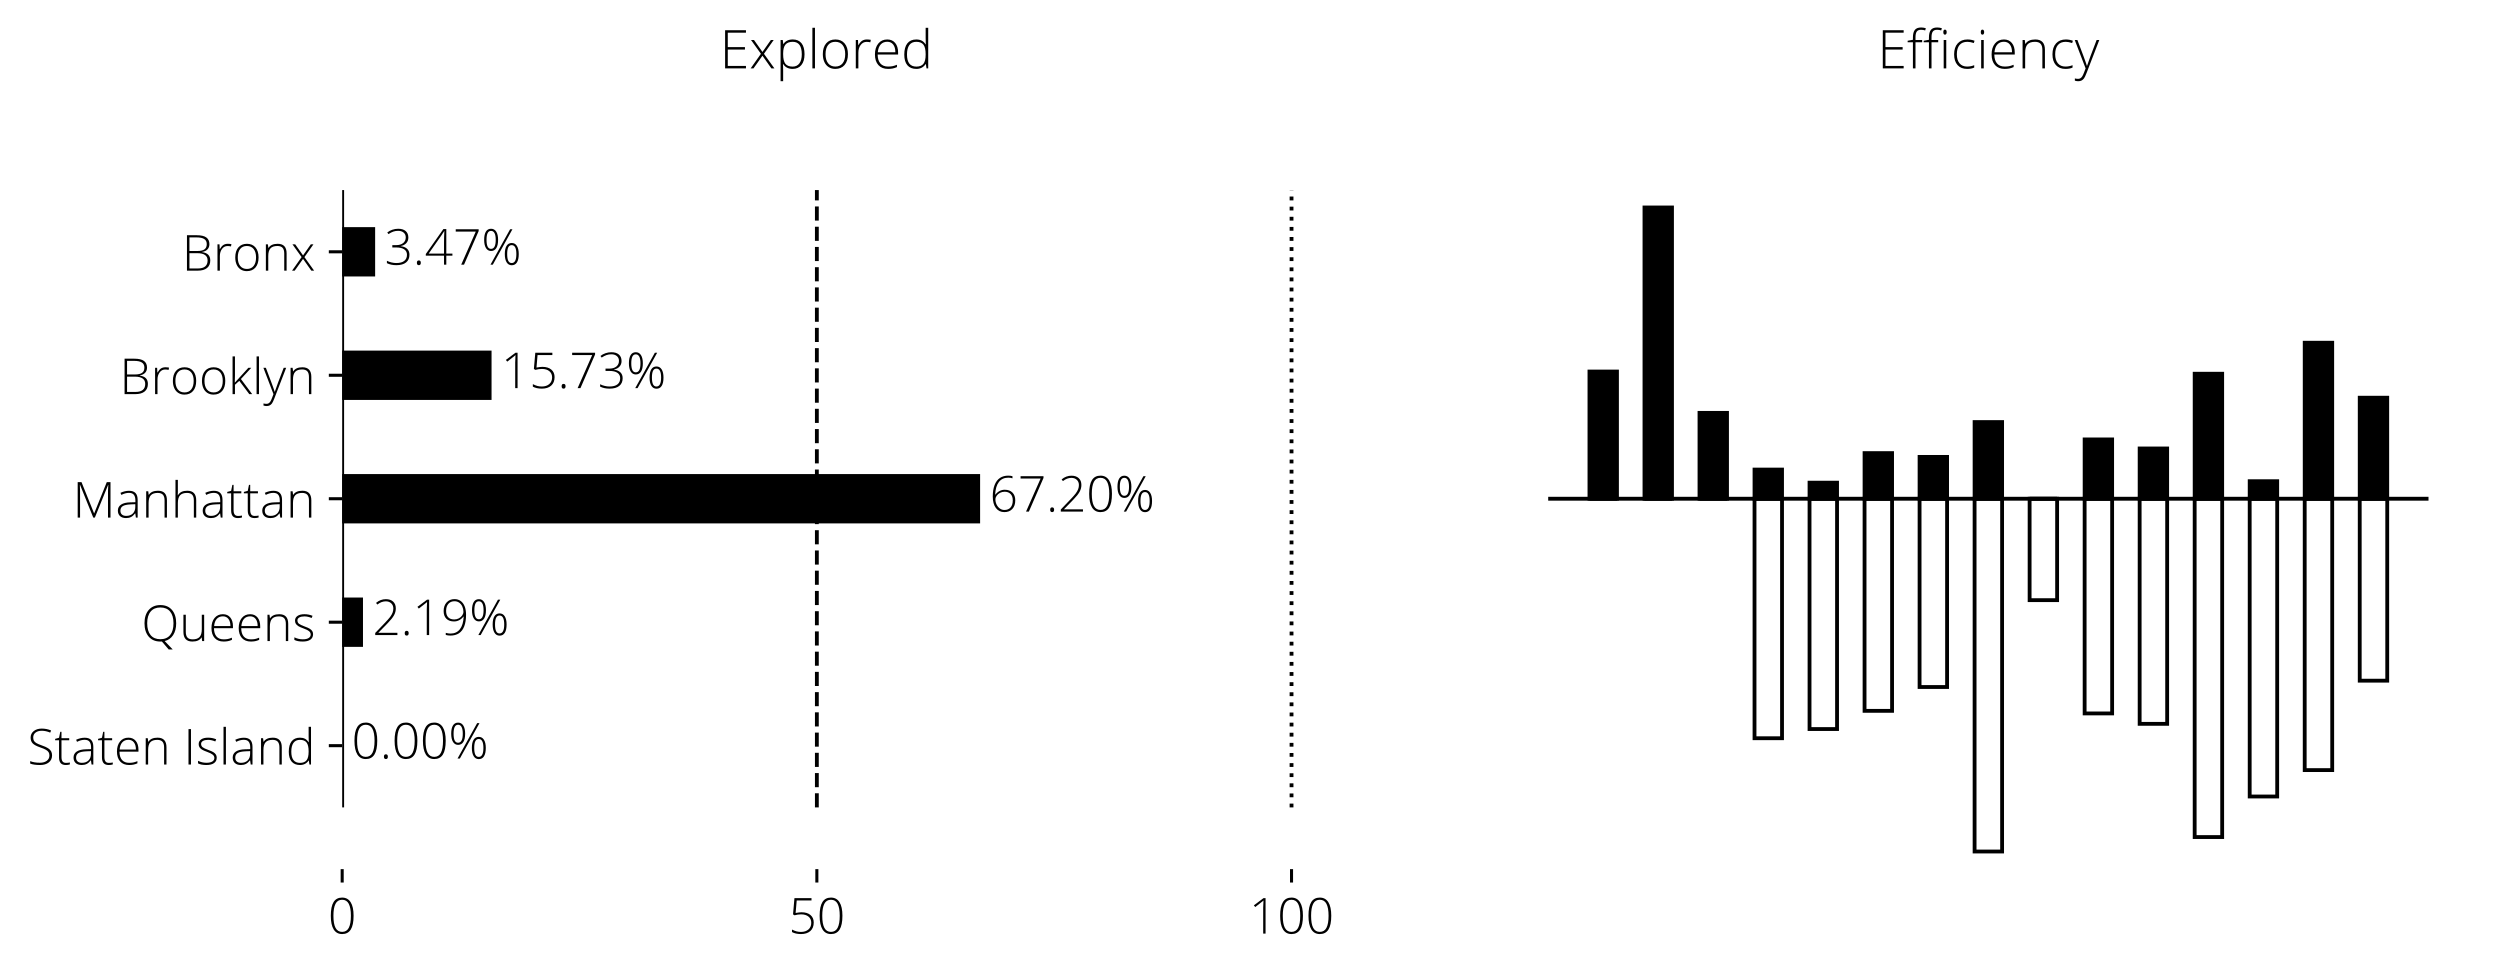
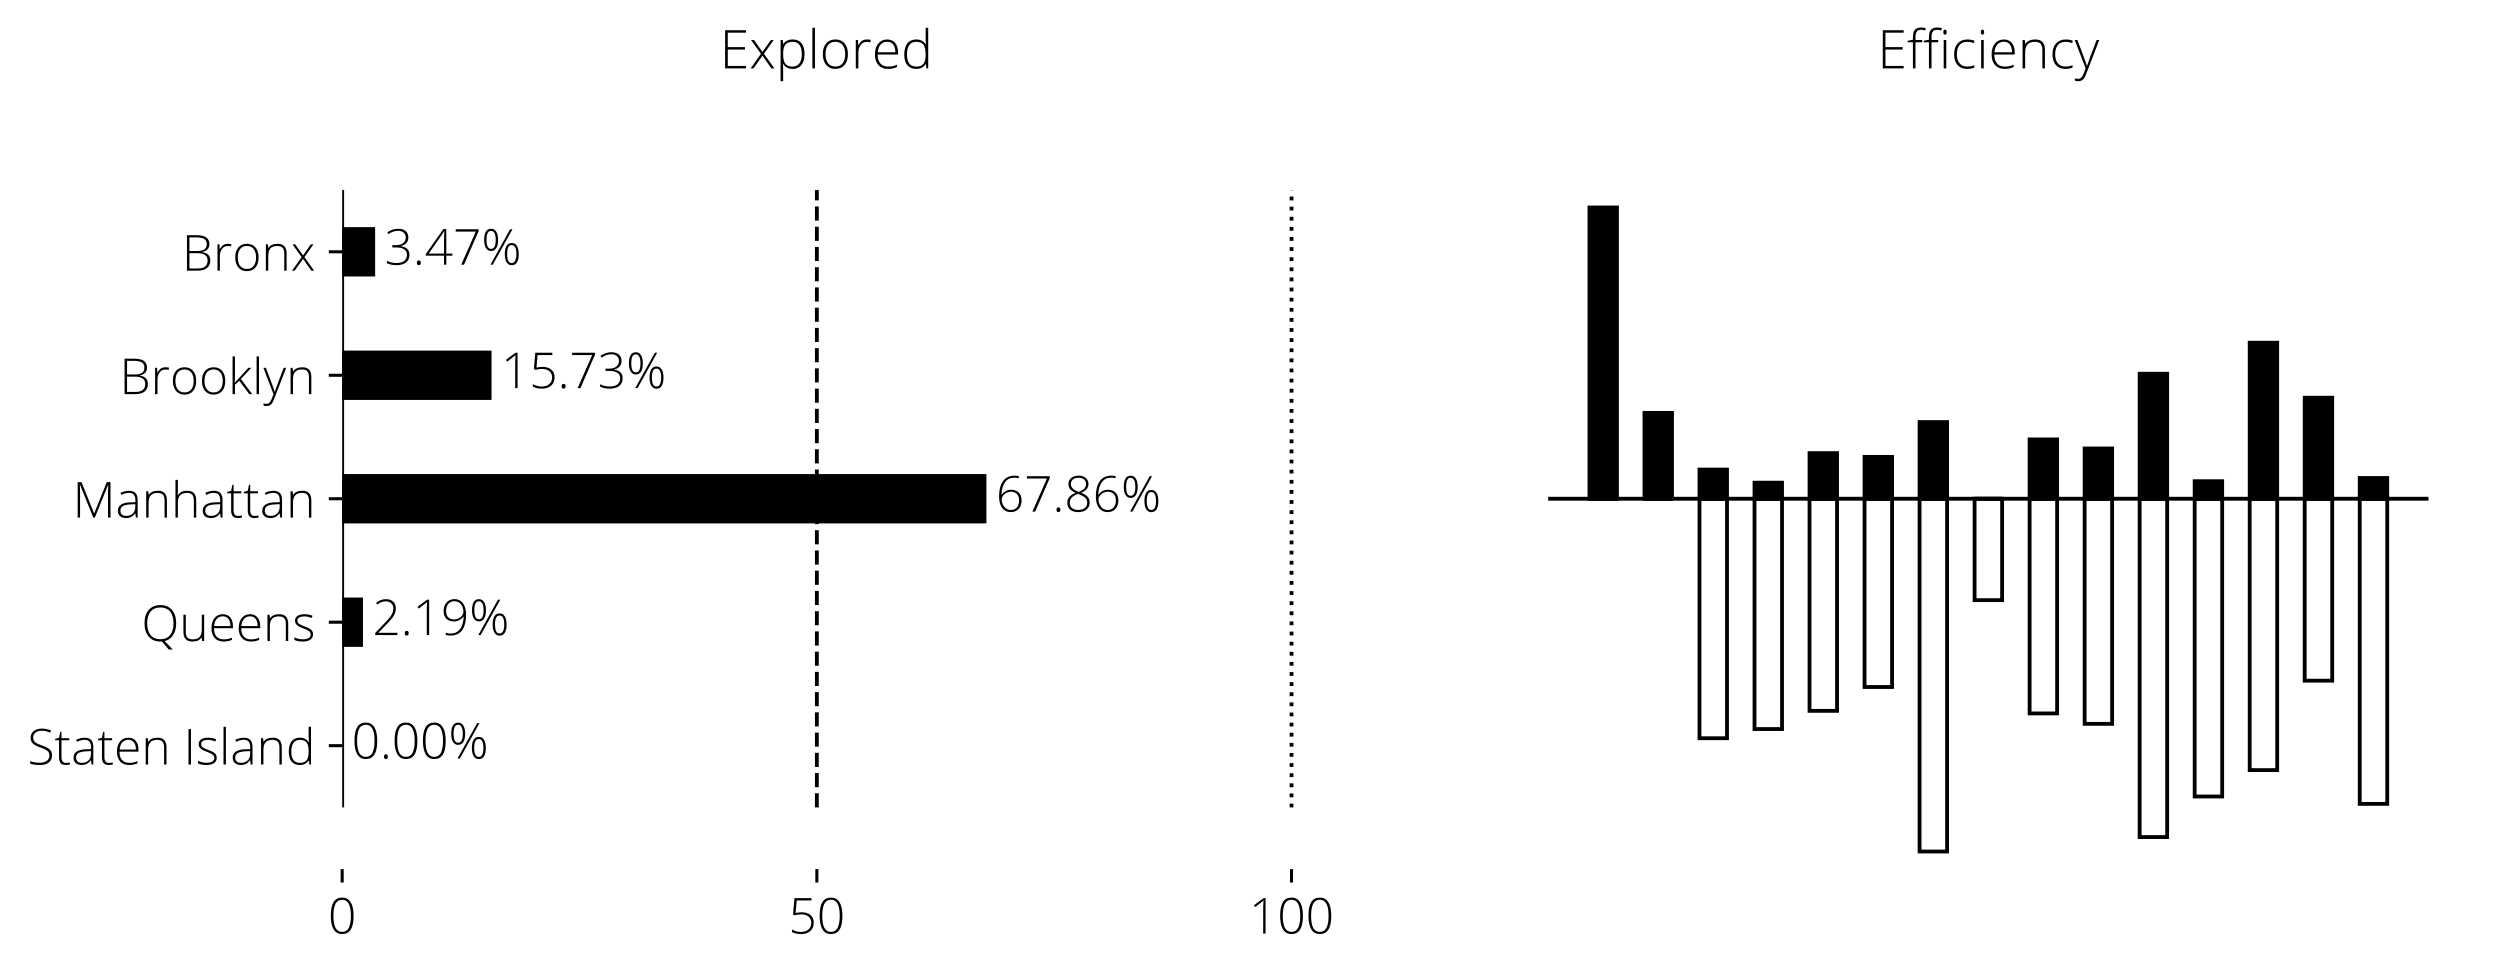
<svg xmlns="http://www.w3.org/2000/svg" xmlns:xlink="http://www.w3.org/1999/xlink" width="654.828pt" height="254.856pt" viewBox="0 0 654.828 254.856" version="1.1">
  <defs>
    <style type="text/css">*{stroke-linejoin: round; stroke-linecap: butt}</style>
  </defs>
  <g id="figure_1">
    <g id="patch_1">
      <path d="M 0 254.856  L 654.828 254.856  L 654.828 0  L 0 0  z " style="fill: #ffffff" />
    </g>
    <g id="axes_1">
      <g id="patch_2">
        <path d="M 89.628 227.654  L 343.265 227.654  L 343.265 33.614  L 89.628 33.614  L 89.628 227.654  z " style="fill: none" />
      </g>
      <g id="patch_3">
-         <path d="M 89.628 201.782  L 89.628 201.782  L 89.628 188.846  L 89.628 188.846  z " clip-path="url(#p594df10572)" />
+         <path d="M 89.628 201.782  L 89.628 201.782  L 89.628 188.846  L 89.628 188.846  z " clip-path="url(#p62468e62d0)" />
      </g>
      <g id="patch_4">
-         <path d="M 89.628 169.442  L 95.077 169.442  L 95.077 156.506  L 89.628 156.506  z " clip-path="url(#p594df10572)" />
+         <path d="M 89.628 169.442  L 95.077 169.442  L 95.077 156.506  L 89.628 156.506  z " clip-path="url(#p62468e62d0)" />
      </g>
      <g id="patch_5">
-         <path d="M 89.628 137.102  L 256.72 137.102  L 256.72 124.166  L 89.628 124.166  z " clip-path="url(#p594df10572)" />
+         <path d="M 89.628 137.102  L 258.373 137.102  L 258.373 124.166  L 89.628 124.166  z " clip-path="url(#p62468e62d0)" />
      </g>
      <g id="patch_6">
-         <path d="M 89.628 104.762  L 128.753 104.762  L 128.753 91.826  L 89.628 91.826  z " clip-path="url(#p594df10572)" />
+         <path d="M 89.628 104.762  L 128.753 104.762  L 128.753 91.826  L 89.628 91.826  z " clip-path="url(#p62468e62d0)" />
      </g>
      <g id="patch_7">
-         <path d="M 89.628 72.422  L 98.26 72.422  L 98.26 59.486  L 89.628 59.486  z " clip-path="url(#p594df10572)" />
+         <path d="M 89.628 72.422  L 98.26 72.422  L 98.26 59.486  L 89.628 59.486  z " clip-path="url(#p62468e62d0)" />
      </g>
      <g id="matplotlib.axis_1">
        <g id="xtick_1">
          <g id="line2d_1">
            <defs>
-               <path id="m2b9b1b3803" d="M 0 0  L 0 3.5  " style="stroke: #000000; stroke-width: 0.8" />
+               <path id="m043c2ebf88" d="M 0 0  L 0 3.5  " style="stroke: #000000; stroke-width: 0.8" />
            </defs>
            <g>
-               <use xlink:href="#m2b9b1b3803" x="89.628" y="227.654" style="stroke: #000000; stroke-width: 0.8" />
+               <use xlink:href="#m043c2ebf88" x="89.628" y="227.654" style="stroke: #000000; stroke-width: 0.8" />
            </g>
          </g>
          <g id="text_1">
            <g transform="translate(85.91836 244.5322)scale(0.13 -0.13)">
              <defs>
                <path id="OpenSans-Light-30" d="M 3297 2297  Q 3297 1094 2930 515  Q 2563 -63 1819 -63  Q 1103 -63 731 532  Q 359 1128 359 2297  Q 359 3491 720 4066  Q 1081 4641 1819 4641  Q 2541 4641 2919 4045  Q 3297 3450 3297 2297  z M 697 2297  Q 697 1234 975 726  Q 1253 219 1819 219  Q 2409 219 2679 744  Q 2950 1269 2950 2297  Q 2950 3309 2679 3834  Q 2409 4359 1819 4359  Q 1228 4359 962 3834  Q 697 3309 697 2297  z " transform="scale(0.015625)" />
              </defs>
              <use xlink:href="#OpenSans-Light-30" />
            </g>
          </g>
        </g>
        <g id="xtick_2">
          <g id="line2d_2">
            <g>
-               <use xlink:href="#m2b9b1b3803" x="213.96" y="227.654" style="stroke: #000000; stroke-width: 0.8" />
+               <use xlink:href="#m043c2ebf88" x="213.96" y="227.654" style="stroke: #000000; stroke-width: 0.8" />
            </g>
          </g>
          <g id="text_2">
            <g transform="translate(206.5398 244.5322)scale(0.13 -0.13)">
              <defs>
                <path id="OpenSans-Light-35" d="M 1678 2747  Q 2409 2747 2829 2394  Q 3250 2041 3250 1422  Q 3250 719 2812 328  Q 2375 -63 1606 -63  Q 1266 -63 959 4  Q 653 72 447 197  L 447 519  Q 784 347 1046 280  Q 1309 213 1606 213  Q 2206 213 2568 530  Q 2931 847 2931 1388  Q 2931 1897 2578 2187  Q 2225 2478 1619 2478  Q 1213 2478 769 2356  L 581 2478  L 763 4569  L 2963 4569  L 2963 4269  L 1056 4269  L 916 2656  Q 1403 2747 1678 2747  z " transform="scale(0.015625)" />
              </defs>
              <use xlink:href="#OpenSans-Light-35" />
              <use xlink:href="#OpenSans-Light-30" x="57.08" />
            </g>
          </g>
        </g>
        <g id="xtick_3">
          <g id="line2d_3">
            <g>
-               <use xlink:href="#m2b9b1b3803" x="338.292" y="227.654" style="stroke: #000000; stroke-width: 0.8" />
+               <use xlink:href="#m043c2ebf88" x="338.292" y="227.654" style="stroke: #000000; stroke-width: 0.8" />
            </g>
          </g>
          <g id="text_3">
            <g transform="translate(327.1613 244.5322)scale(0.13 -0.13)">
              <defs>
                <path id="OpenSans-Light-31" d="M 2131 0  L 1825 0  L 1825 3328  Q 1825 3781 1863 4269  Q 1816 4222 1766 4178  Q 1716 4134 800 3419  L 622 3641  L 1863 4569  L 2131 4569  L 2131 0  z " transform="scale(0.015625)" />
              </defs>
              <use xlink:href="#OpenSans-Light-31" />
              <use xlink:href="#OpenSans-Light-30" x="57.08" />
              <use xlink:href="#OpenSans-Light-30" x="114.16" />
            </g>
          </g>
        </g>
      </g>
      <g id="matplotlib.axis_2">
        <g id="ytick_1">
          <g id="line2d_4">
            <defs>
-               <path id="m654acd7d03" d="M 0 0  L -3.5 0  " style="stroke: #000000; stroke-width: 0.8" />
+               <path id="m8d5c9bc4b1" d="M 0 0  L -3.5 0  " style="stroke: #000000; stroke-width: 0.8" />
            </defs>
            <g>
-               <use xlink:href="#m654acd7d03" x="89.628" y="195.314" style="stroke: #000000; stroke-width: 0.8" />
+               <use xlink:href="#m8d5c9bc4b1" x="89.628" y="195.314" style="stroke: #000000; stroke-width: 0.8" />
            </g>
          </g>
          <g id="text_4">
            <g transform="translate(7.2 200.2532)scale(0.13 -0.13)">
              <defs>
                <path id="OpenSans-Light-53" d="M 3169 1178  Q 3169 606 2748 271  Q 2328 -63 1631 -63  Q 794 -63 347 122  L 347 441  Q 841 231 1606 231  Q 2169 231 2498 489  Q 2828 747 2828 1166  Q 2828 1425 2718 1595  Q 2609 1766 2362 1906  Q 2116 2047 1638 2209  Q 938 2450 670 2729  Q 403 3009 403 3475  Q 403 3988 804 4311  Q 1206 4634 1838 4634  Q 2481 4634 3047 4391  L 2931 4116  Q 2363 4353 1844 4353  Q 1338 4353 1038 4118  Q 738 3884 738 3481  Q 738 3228 830 3065  Q 922 2903 1131 2773  Q 1341 2644 1850 2463  Q 2384 2278 2653 2104  Q 2922 1931 3045 1711  Q 3169 1491 3169 1178  z " transform="scale(0.015625)" />
                <path id="OpenSans-Light-74" d="M 1466 213  Q 1759 213 1978 263  L 1978 13  Q 1753 -63 1459 -63  Q 1009 -63 795 178  Q 581 419 581 934  L 581 3128  L 78 3128  L 78 3309  L 581 3450  L 738 4219  L 897 4219  L 897 3397  L 1894 3397  L 1894 3128  L 897 3128  L 897 978  Q 897 588 1034 400  Q 1172 213 1466 213  z " transform="scale(0.015625)" />
                <path id="OpenSans-Light-61" d="M 2631 0  L 2553 538  L 2528 538  Q 2272 209 2001 73  Q 1731 -63 1363 -63  Q 863 -63 584 193  Q 306 450 306 903  Q 306 1400 720 1675  Q 1134 1950 1919 1966  L 2566 1984  L 2566 2209  Q 2566 2694 2369 2941  Q 2172 3188 1734 3188  Q 1263 3188 756 2925  L 641 3194  Q 1200 3456 1747 3456  Q 2306 3456 2582 3165  Q 2859 2875 2859 2259  L 2859 0  L 2631 0  z M 1381 219  Q 1925 219 2239 530  Q 2553 841 2553 1394  L 2553 1728  L 1959 1703  Q 1244 1669 939 1480  Q 634 1291 634 891  Q 634 572 829 395  Q 1025 219 1381 219  z " transform="scale(0.015625)" />
                <path id="OpenSans-Light-65" d="M 1941 -63  Q 1200 -63 786 393  Q 372 850 372 1672  Q 372 2484 772 2973  Q 1172 3463 1850 3463  Q 2450 3463 2797 3044  Q 3144 2625 3144 1906  L 3144 1656  L 697 1656  Q 703 956 1023 587  Q 1344 219 1941 219  Q 2231 219 2451 259  Q 2672 300 3009 434  L 3009 153  Q 2722 28 2478 -17  Q 2234 -63 1941 -63  z M 1850 3188  Q 1359 3188 1062 2864  Q 766 2541 716 1931  L 2816 1931  Q 2816 2522 2559 2855  Q 2303 3188 1850 3188  z " transform="scale(0.015625)" />
                <path id="OpenSans-Light-6e" d="M 2938 0  L 2938 2203  Q 2938 2716 2722 2948  Q 2506 3181 2053 3181  Q 1444 3181 1161 2873  Q 878 2566 878 1875  L 878 0  L 569 0  L 569 3397  L 831 3397  L 891 2931  L 909 2931  Q 1241 3463 2088 3463  Q 3244 3463 3244 2222  L 3244 0  L 2938 0  z " transform="scale(0.015625)" />
                <path id="OpenSans-Light-20" transform="scale(0.015625)" />
                <path id="OpenSans-Light-49" d="M 647 0  L 647 4569  L 966 4569  L 966 0  L 647 0  z " transform="scale(0.015625)" />
                <path id="OpenSans-Light-73" d="M 2675 884  Q 2675 428 2328 182  Q 1981 -63 1344 -63  Q 663 -63 263 147  L 263 481  Q 775 225 1344 225  Q 1847 225 2108 392  Q 2369 559 2369 838  Q 2369 1094 2161 1269  Q 1953 1444 1478 1613  Q 969 1797 762 1930  Q 556 2063 451 2230  Q 347 2397 347 2638  Q 347 3019 667 3241  Q 988 3463 1563 3463  Q 2113 3463 2606 3256  L 2491 2975  Q 1991 3181 1563 3181  Q 1147 3181 903 3043  Q 659 2906 659 2663  Q 659 2397 848 2237  Q 1038 2078 1588 1881  Q 2047 1716 2256 1583  Q 2466 1450 2570 1281  Q 2675 1113 2675 884  z " transform="scale(0.015625)" />
                <path id="OpenSans-Light-6c" d="M 878 0  L 569 0  L 569 4863  L 878 4863  L 878 0  z " transform="scale(0.015625)" />
                <path id="OpenSans-Light-64" d="M 1813 3463  Q 2181 3463 2450 3328  Q 2719 3194 2931 2869  L 2950 2869  Q 2931 3263 2931 3641  L 2931 4863  L 3238 4863  L 3238 0  L 3034 0  L 2956 519  L 2931 519  Q 2544 -63 1819 -63  Q 1116 -63 744 375  Q 372 813 372 1650  Q 372 2531 740 2997  Q 1109 3463 1813 3463  z M 1813 3181  Q 1256 3181 976 2790  Q 697 2400 697 1656  Q 697 213 1819 213  Q 2394 213 2662 547  Q 2931 881 2931 1650  L 2931 1703  Q 2931 2491 2667 2836  Q 2403 3181 1813 3181  z " transform="scale(0.015625)" />
              </defs>
              <use xlink:href="#OpenSans-Light-53" />
              <use xlink:href="#OpenSans-Light-74" x="54.492" />
              <use xlink:href="#OpenSans-Light-61" x="87.988" />
              <use xlink:href="#OpenSans-Light-74" x="140.967" />
              <use xlink:href="#OpenSans-Light-65" x="174.463" />
              <use xlink:href="#OpenSans-Light-6e" x="229.346" />
              <use xlink:href="#OpenSans-Light-20" x="288.33" />
              <use xlink:href="#OpenSans-Light-49" x="314.307" />
              <use xlink:href="#OpenSans-Light-73" x="339.502" />
              <use xlink:href="#OpenSans-Light-6c" x="386.084" />
              <use xlink:href="#OpenSans-Light-61" x="408.691" />
              <use xlink:href="#OpenSans-Light-6e" x="461.67" />
              <use xlink:href="#OpenSans-Light-64" x="520.654" />
            </g>
          </g>
        </g>
        <g id="ytick_2">
          <g id="line2d_5">
            <g>
-               <use xlink:href="#m654acd7d03" x="89.628" y="162.974" style="stroke: #000000; stroke-width: 0.8" />
+               <use xlink:href="#m8d5c9bc4b1" x="89.628" y="162.974" style="stroke: #000000; stroke-width: 0.8" />
            </g>
          </g>
          <g id="text_5">
            <g transform="translate(37.03094 167.9132)scale(0.13 -0.13)">
              <defs>
                <path id="OpenSans-Light-51" d="M 4488 2291  Q 4488 1372 4094 770  Q 3700 169 3003 0  L 4044 -1088  L 3525 -1088  L 2644 -56  L 2541 -63  L 2444 -63  Q 1491 -63 947 570  Q 403 1203 403 2297  Q 403 3388 951 4014  Q 1500 4641 2450 4641  Q 3406 4641 3947 4011  Q 4488 3381 4488 2291  z M 750 2291  Q 750 1309 1187 773  Q 1625 238 2444 238  Q 3269 238 3705 769  Q 4141 1300 4141 2291  Q 4141 3278 3705 3804  Q 3269 4331 2450 4331  Q 1634 4331 1192 3800  Q 750 3269 750 2291  z " transform="scale(0.015625)" />
                <path id="OpenSans-Light-75" d="M 838 3397  L 838 1197  Q 838 684 1053 451  Q 1269 219 1722 219  Q 2328 219 2614 525  Q 2900 831 2900 1522  L 2900 3397  L 3206 3397  L 3206 0  L 2944 0  L 2888 469  L 2869 469  Q 2538 -63 1691 -63  Q 531 -63 531 1178  L 531 3397  L 838 3397  z " transform="scale(0.015625)" />
              </defs>
              <use xlink:href="#OpenSans-Light-51" />
              <use xlink:href="#OpenSans-Light-75" x="76.416" />
              <use xlink:href="#OpenSans-Light-65" x="135.4" />
              <use xlink:href="#OpenSans-Light-65" x="190.283" />
              <use xlink:href="#OpenSans-Light-6e" x="245.166" />
              <use xlink:href="#OpenSans-Light-73" x="304.15" />
            </g>
          </g>
        </g>
        <g id="ytick_3">
          <g id="line2d_6">
            <g>
-               <use xlink:href="#m654acd7d03" x="89.628" y="130.634" style="stroke: #000000; stroke-width: 0.8" />
+               <use xlink:href="#m8d5c9bc4b1" x="89.628" y="130.634" style="stroke: #000000; stroke-width: 0.8" />
            </g>
          </g>
          <g id="text_6">
            <g transform="translate(19.03406 135.5732)scale(0.13 -0.13)">
              <defs>
                <path id="OpenSans-Light-4d" d="M 2656 0  L 953 4219  L 928 4219  Q 953 3831 953 3425  L 953 0  L 647 0  L 647 4569  L 1141 4569  L 2759 550  L 2778 550  L 4397 4569  L 4878 4569  L 4878 0  L 4556 0  L 4556 3463  Q 4556 3825 4594 4213  L 4569 4213  L 2859 0  L 2656 0  z " transform="scale(0.015625)" />
                <path id="OpenSans-Light-68" d="M 2938 0  L 2938 2203  Q 2938 2716 2722 2948  Q 2506 3181 2053 3181  Q 1444 3181 1161 2873  Q 878 2566 878 1875  L 878 0  L 569 0  L 569 4863  L 878 4863  L 878 3316  L 863 2881  L 884 2881  Q 1075 3188 1365 3325  Q 1656 3463 2088 3463  Q 3244 3463 3244 2222  L 3244 0  L 2938 0  z " transform="scale(0.015625)" />
              </defs>
              <use xlink:href="#OpenSans-Light-4d" />
              <use xlink:href="#OpenSans-Light-61" x="86.279" />
              <use xlink:href="#OpenSans-Light-6e" x="139.258" />
              <use xlink:href="#OpenSans-Light-68" x="198.242" />
              <use xlink:href="#OpenSans-Light-61" x="257.227" />
              <use xlink:href="#OpenSans-Light-74" x="310.205" />
              <use xlink:href="#OpenSans-Light-74" x="343.701" />
              <use xlink:href="#OpenSans-Light-61" x="377.197" />
              <use xlink:href="#OpenSans-Light-6e" x="430.176" />
            </g>
          </g>
        </g>
        <g id="ytick_4">
          <g id="line2d_7">
            <g>
-               <use xlink:href="#m654acd7d03" x="89.628" y="98.294" style="stroke: #000000; stroke-width: 0.8" />
+               <use xlink:href="#m8d5c9bc4b1" x="89.628" y="98.294" style="stroke: #000000; stroke-width: 0.8" />
            </g>
          </g>
          <g id="text_7">
            <g transform="translate(31.31703 103.2332)scale(0.13 -0.13)">
              <defs>
                <path id="OpenSans-Light-42" d="M 647 4569  L 1900 4569  Q 2747 4569 3144 4281  Q 3541 3994 3541 3413  Q 3541 3016 3298 2752  Q 3056 2488 2591 2413  L 2591 2394  Q 3138 2313 3395 2048  Q 3653 1784 3653 1313  Q 3653 681 3234 340  Q 2816 0 2047 0  L 647 0  L 647 4569  z M 966 2534  L 1972 2534  Q 2616 2534 2908 2748  Q 3200 2963 3200 3419  Q 3200 3875 2870 4081  Q 2541 4288 1888 4288  L 966 4288  L 966 2534  z M 966 2253  L 966 281  L 2041 281  Q 3309 281 3309 1313  Q 3309 2253 1972 2253  L 966 2253  z " transform="scale(0.015625)" />
                <path id="OpenSans-Light-72" d="M 1906 3463  Q 2122 3463 2369 3419  L 2309 3122  Q 2097 3175 1869 3175  Q 1434 3175 1156 2806  Q 878 2438 878 1875  L 878 0  L 569 0  L 569 3397  L 831 3397  L 863 2784  L 884 2784  Q 1094 3159 1331 3311  Q 1569 3463 1906 3463  z " transform="scale(0.015625)" />
                <path id="OpenSans-Light-6f" d="M 3378 1703  Q 3378 872 2975 404  Q 2572 -63 1863 -63  Q 1416 -63 1075 153  Q 734 369 553 772  Q 372 1175 372 1703  Q 372 2534 775 2998  Q 1178 3463 1881 3463  Q 2581 3463 2979 2992  Q 3378 2522 3378 1703  z M 697 1703  Q 697 1003 1005 611  Q 1313 219 1875 219  Q 2438 219 2745 611  Q 3053 1003 3053 1703  Q 3053 2406 2742 2793  Q 2431 3181 1869 3181  Q 1306 3181 1001 2795  Q 697 2409 697 1703  z " transform="scale(0.015625)" />
                <path id="OpenSans-Light-6b" d="M 872 1491  L 2606 3397  L 2981 3397  L 1644 1947  L 3097 0  L 2725 0  L 1434 1716  L 878 1209  L 878 0  L 569 0  L 569 4863  L 878 4863  L 878 2425  L 856 1491  L 872 1491  z " transform="scale(0.015625)" />
                <path id="OpenSans-Light-79" d="M 0 3397  L 319 3397  L 1038 1491  Q 1366 613 1453 306  L 1472 306  Q 1603 709 1900 1509  L 2619 3397  L 2938 3397  L 1416 -550  Q 1231 -1031 1106 -1200  Q 981 -1369 814 -1453  Q 647 -1538 409 -1538  Q 231 -1538 13 -1472  L 13 -1203  Q 194 -1253 403 -1253  Q 563 -1253 684 -1178  Q 806 -1103 904 -945  Q 1003 -788 1133 -445  Q 1263 -103 1300 0  L 0 3397  z " transform="scale(0.015625)" />
              </defs>
              <use xlink:href="#OpenSans-Light-42" />
              <use xlink:href="#OpenSans-Light-72" x="62.695" />
              <use xlink:href="#OpenSans-Light-6f" x="101.611" />
              <use xlink:href="#OpenSans-Light-6f" x="160.205" />
              <use xlink:href="#OpenSans-Light-6b" x="218.799" />
              <use xlink:href="#OpenSans-Light-6c" x="267.188" />
              <use xlink:href="#OpenSans-Light-79" x="289.795" />
              <use xlink:href="#OpenSans-Light-6e" x="335.693" />
            </g>
          </g>
        </g>
        <g id="ytick_5">
          <g id="line2d_8">
            <g>
-               <use xlink:href="#m654acd7d03" x="89.628" y="65.954" style="stroke: #000000; stroke-width: 0.8" />
+               <use xlink:href="#m8d5c9bc4b1" x="89.628" y="65.954" style="stroke: #000000; stroke-width: 0.8" />
            </g>
          </g>
          <g id="text_8">
            <g transform="translate(47.65641 70.89317)scale(0.13 -0.13)">
              <defs>
                <path id="OpenSans-Light-78" d="M 1403 1747  L 219 3397  L 575 3397  L 1588 1966  L 2591 3397  L 2931 3397  L 1766 1747  L 3016 0  L 2656 0  L 1588 1516  L 513 0  L 172 0  L 1403 1747  z " transform="scale(0.015625)" />
              </defs>
              <use xlink:href="#OpenSans-Light-42" />
              <use xlink:href="#OpenSans-Light-72" x="62.695" />
              <use xlink:href="#OpenSans-Light-6f" x="101.611" />
              <use xlink:href="#OpenSans-Light-6e" x="160.205" />
              <use xlink:href="#OpenSans-Light-78" x="219.189" />
            </g>
          </g>
        </g>
      </g>
      <g id="LineCollection_1">
-         <path d="M 89.628 211.484  L 89.628 49.784  " clip-path="url(#p594df10572)" style="fill: none; stroke: #000000" />
+         <path d="M 89.628 211.484  L 89.628 49.784  " clip-path="url(#p62468e62d0)" style="fill: none; stroke: #000000" />
      </g>
      <g id="LineCollection_2">
-         <path d="M 213.96 211.484  L 213.96 49.784  " clip-path="url(#p594df10572)" style="fill: none; stroke-dasharray: 3.7,1.6; stroke-dashoffset: 0; stroke: #000000" />
+         <path d="M 213.96 211.484  L 213.96 49.784  " clip-path="url(#p62468e62d0)" style="fill: none; stroke-dasharray: 3.7,1.6; stroke-dashoffset: 0; stroke: #000000" />
      </g>
      <g id="LineCollection_3">
-         <path d="M 338.292 211.484  L 338.292 49.784  " clip-path="url(#p594df10572)" style="fill: none; stroke-dasharray: 1,1.65; stroke-dashoffset: 0; stroke: #000000" />
+         <path d="M 338.292 211.484  L 338.292 49.784  " clip-path="url(#p62468e62d0)" style="fill: none; stroke-dasharray: 1,1.65; stroke-dashoffset: 0; stroke: #000000" />
      </g>
      <g id="text_9">
        <g transform="translate(92.11507 198.6911)scale(0.13 -0.13)">
          <defs>
            <path id="OpenSans-Light-2e" d="M 506 244  Q 506 550 756 550  Q 1013 550 1013 244  Q 1013 -63 756 -63  Q 506 -63 506 244  z " transform="scale(0.015625)" />
            <path id="OpenSans-Light-25" d="M 659 3206  Q 659 2625 800 2333  Q 941 2041 1241 2041  Q 1844 2041 1844 3206  Q 1844 3781 1689 4070  Q 1534 4359 1241 4359  Q 941 4359 800 4070  Q 659 3781 659 3206  z M 2150 3206  Q 2150 2500 1915 2133  Q 1681 1766 1241 1766  Q 825 1766 589 2142  Q 353 2519 353 3206  Q 353 3903 578 4268  Q 803 4634 1241 4634  Q 1675 4634 1912 4257  Q 2150 3881 2150 3206  z M 3322 1369  Q 3322 791 3462 502  Q 3603 213 3903 213  Q 4506 213 4506 1369  Q 4506 2522 3903 2522  Q 3603 2522 3462 2236  Q 3322 1950 3322 1369  z M 4813 1369  Q 4813 663 4581 295  Q 4350 -72 3909 -72  Q 3484 -72 3250 308  Q 3016 688 3016 1369  Q 3016 2072 3245 2434  Q 3475 2797 3909 2797  Q 4338 2797 4575 2422  Q 4813 2047 4813 1369  z M 4000 4569  L 1466 0  L 1166 0  L 3700 4569  L 4000 4569  z " transform="scale(0.015625)" />
          </defs>
          <use xlink:href="#OpenSans-Light-30" />
          <use xlink:href="#OpenSans-Light-2e" x="57.08" />
          <use xlink:href="#OpenSans-Light-30" x="80.859" />
          <use xlink:href="#OpenSans-Light-30" x="137.939" />
          <use xlink:href="#OpenSans-Light-25" x="195.02" />
        </g>
      </g>
      <g id="text_10">
        <g transform="translate(97.5641 166.3511)scale(0.13 -0.13)">
          <defs>
            <path id="OpenSans-Light-32" d="M 3213 0  L 353 0  L 353 275  L 1569 1544  Q 2081 2075 2287 2356  Q 2494 2638 2591 2894  Q 2688 3150 2688 3431  Q 2688 3841 2419 4097  Q 2150 4353 1722 4353  Q 1150 4353 628 3938  L 459 4153  Q 1031 4634 1728 4634  Q 2325 4634 2667 4315  Q 3009 3997 3009 3438  Q 3009 2984 2779 2561  Q 2550 2138 1941 1516  L 769 313  L 769 300  L 3213 300  L 3213 0  z " transform="scale(0.015625)" />
            <path id="OpenSans-Light-39" d="M 3238 2631  Q 3238 1731 3002 1125  Q 2766 519 2314 228  Q 1863 -63 1222 -63  Q 897 -63 622 19  L 622 288  Q 756 244 945 220  Q 1134 197 1234 197  Q 2006 197 2443 755  Q 2881 1313 2931 2381  L 2894 2381  Q 2666 2081 2350 1920  Q 2034 1759 1691 1759  Q 1056 1759 701 2109  Q 347 2459 347 3103  Q 347 3791 736 4216  Q 1125 4641 1747 4641  Q 2197 4641 2534 4405  Q 2872 4169 3055 3712  Q 3238 3256 3238 2631  z M 1747 4366  Q 1253 4366 959 4033  Q 666 3700 666 3122  Q 666 2578 937 2297  Q 1209 2016 1716 2016  Q 2031 2016 2304 2156  Q 2578 2297 2739 2530  Q 2900 2763 2900 3003  Q 2900 3369 2754 3687  Q 2609 4006 2348 4186  Q 2088 4366 1747 4366  z " transform="scale(0.015625)" />
          </defs>
          <use xlink:href="#OpenSans-Light-32" />
          <use xlink:href="#OpenSans-Light-2e" x="57.08" />
          <use xlink:href="#OpenSans-Light-31" x="80.859" />
          <use xlink:href="#OpenSans-Light-39" x="137.939" />
          <use xlink:href="#OpenSans-Light-25" x="195.02" />
        </g>
      </g>
      <g id="text_11">
-         <g transform="translate(259.207 134.0111)scale(0.13 -0.13)">
+         <g transform="translate(260.8594 134.0111)scale(0.13 -0.13)">
          <defs>
            <path id="OpenSans-Light-36" d="M 409 1947  Q 409 2838 651 3445  Q 894 4053 1339 4347  Q 1784 4641 2413 4641  Q 2706 4641 2950 4569  L 2950 4294  Q 2722 4378 2400 4378  Q 1628 4378 1198 3822  Q 769 3266 716 2203  L 756 2203  Q 994 2509 1300 2665  Q 1606 2822 1947 2822  Q 2588 2822 2948 2456  Q 3309 2091 3309 1447  Q 3309 747 2929 342  Q 2550 -63 1906 -63  Q 1213 -63 811 467  Q 409 997 409 1947  z M 1906 213  Q 2419 213 2703 534  Q 2988 856 2988 1453  Q 2988 1978 2706 2272  Q 2425 2566 1941 2566  Q 1622 2566 1348 2425  Q 1075 2284 912 2051  Q 750 1819 750 1575  Q 750 1228 904 908  Q 1059 588 1323 400  Q 1588 213 1906 213  z " transform="scale(0.015625)" />
            <path id="OpenSans-Light-37" d="M 1044 0  L 2925 4269  L 341 4269  L 341 4569  L 3297 4569  L 3297 4341  L 1409 0  L 1044 0  z " transform="scale(0.015625)" />
+             <path id="OpenSans-Light-38" d="M 1819 4647  Q 2400 4647 2754 4350  Q 3109 4053 3109 3547  Q 3109 3197 2889 2928  Q 2669 2659 2175 2431  Q 2775 2184 3019 1890  Q 3263 1597 3263 1178  Q 3263 613 2867 275  Q 2472 -63 1806 -63  Q 1116 -63 747 253  Q 378 569 378 1172  Q 378 1581 637 1890  Q 897 2200 1441 2419  Q 938 2656 731 2920  Q 525 3184 525 3553  Q 525 3881 690 4129  Q 856 4378 1154 4512  Q 1453 4647 1819 4647  z M 697 1125  Q 697 694 989 456  Q 1281 219 1806 219  Q 2319 219 2631 470  Q 2944 722 2944 1153  Q 2944 1541 2698 1783  Q 2453 2025 1753 2291  Q 1178 2069 937 1800  Q 697 1531 697 1125  z M 1813 4366  Q 1372 4366 1105 4148  Q 838 3931 838 3553  Q 838 3334 936 3167  Q 1034 3000 1220 2864  Q 1406 2728 1844 2547  Q 2353 2744 2575 2981  Q 2797 3219 2797 3553  Q 2797 3928 2533 4147  Q 2269 4366 1813 4366  z " transform="scale(0.015625)" />
          </defs>
          <use xlink:href="#OpenSans-Light-36" />
          <use xlink:href="#OpenSans-Light-37" x="57.08" />
          <use xlink:href="#OpenSans-Light-2e" x="114.16" />
-           <use xlink:href="#OpenSans-Light-32" x="137.939" />
-           <use xlink:href="#OpenSans-Light-30" x="195.02" />
+           <use xlink:href="#OpenSans-Light-38" x="137.939" />
+           <use xlink:href="#OpenSans-Light-36" x="195.02" />
          <use xlink:href="#OpenSans-Light-25" x="252.1" />
        </g>
      </g>
      <g id="text_12">
        <g transform="translate(131.2399 101.6711)scale(0.13 -0.13)">
          <defs>
            <path id="OpenSans-Light-33" d="M 3059 3494  Q 3059 3069 2792 2778  Q 2525 2488 2075 2406  L 2075 2388  Q 2625 2319 2912 2037  Q 3200 1756 3200 1281  Q 3200 641 2764 289  Q 2328 -63 1509 -63  Q 813 -63 294 197  L 294 506  Q 556 369 882 291  Q 1209 213 1497 213  Q 2188 213 2534 492  Q 2881 772 2881 1281  Q 2881 1734 2526 1978  Q 2172 2222 1484 2222  L 991 2222  L 991 2522  L 1491 2522  Q 2059 2522 2392 2792  Q 2725 3063 2725 3525  Q 2725 3906 2454 4136  Q 2184 4366 1747 4366  Q 1406 4366 1125 4270  Q 844 4175 494 3944  L 341 4153  Q 606 4375 981 4504  Q 1356 4634 1741 4634  Q 2372 4634 2715 4336  Q 3059 4038 3059 3494  z " transform="scale(0.015625)" />
          </defs>
          <use xlink:href="#OpenSans-Light-31" />
          <use xlink:href="#OpenSans-Light-35" x="57.08" />
          <use xlink:href="#OpenSans-Light-2e" x="114.16" />
          <use xlink:href="#OpenSans-Light-37" x="137.939" />
          <use xlink:href="#OpenSans-Light-33" x="195.02" />
          <use xlink:href="#OpenSans-Light-25" x="252.1" />
        </g>
      </g>
      <g id="text_13">
        <g transform="translate(100.7466 69.33114)scale(0.13 -0.13)">
          <defs>
            <path id="OpenSans-Light-34" d="M 3566 1166  L 2778 1166  L 2778 0  L 2484 0  L 2484 1166  L 134 1166  L 134 1375  L 2400 4594  L 2778 4594  L 2778 1434  L 3566 1434  L 3566 1166  z M 2484 1434  L 2484 2741  Q 2484 3684 2528 4325  L 2503 4325  Q 2441 4209 2119 3738  L 506 1434  L 2484 1434  z " transform="scale(0.015625)" />
          </defs>
          <use xlink:href="#OpenSans-Light-33" />
          <use xlink:href="#OpenSans-Light-2e" x="57.08" />
          <use xlink:href="#OpenSans-Light-34" x="80.859" />
          <use xlink:href="#OpenSans-Light-37" x="137.939" />
          <use xlink:href="#OpenSans-Light-25" x="195.02" />
        </g>
      </g>
      <g id="text_14">
        <g transform="translate(188.5144 17.91219)scale(0.14 -0.14)">
          <defs>
            <path id="OpenSans-Light-45" d="M 3144 0  L 647 0  L 647 4569  L 3144 4569  L 3144 4275  L 966 4275  L 966 2547  L 3022 2547  L 3022 2253  L 966 2253  L 966 294  L 3144 294  L 3144 0  z " transform="scale(0.015625)" />
            <path id="OpenSans-Light-70" d="M 2022 -63  Q 1238 -63 878 525  L 856 525  L 866 263  Q 878 31 878 -244  L 878 -1538  L 569 -1538  L 569 3397  L 831 3397  L 891 2913  L 909 2913  Q 1259 3463 2028 3463  Q 2716 3463 3077 3011  Q 3438 2559 3438 1697  Q 3438 859 3058 398  Q 2678 -63 2022 -63  z M 2016 213  Q 2538 213 2823 600  Q 3109 988 3109 1684  Q 3109 3181 2028 3181  Q 1434 3181 1156 2854  Q 878 2528 878 1791  L 878 1691  Q 878 894 1145 553  Q 1413 213 2016 213  z " transform="scale(0.015625)" />
          </defs>
          <use xlink:href="#OpenSans-Light-45" />
          <use xlink:href="#OpenSans-Light-78" x="55.176" />
          <use xlink:href="#OpenSans-Light-70" x="104.98" />
          <use xlink:href="#OpenSans-Light-6c" x="164.502" />
          <use xlink:href="#OpenSans-Light-6f" x="187.109" />
          <use xlink:href="#OpenSans-Light-72" x="245.703" />
          <use xlink:href="#OpenSans-Light-65" x="284.619" />
          <use xlink:href="#OpenSans-Light-64" x="339.502" />
        </g>
      </g>
    </g>
    <g id="axes_2">
      <g id="patch_8">
-         <path d="M 416.329 130.634  L 423.535 130.634  L 423.535 97.317  L 416.329 97.317  z " clip-path="url(#pcf14f33281)" style="stroke: #000000; stroke-linejoin: miter" />
+         <path d="M 416.329 130.634  L 423.535 130.634  L 423.535 54.344  L 416.329 54.344  z " clip-path="url(#pb8d36ebde3)" style="stroke: #000000; stroke-linejoin: miter" />
      </g>
      <g id="patch_9">
-         <path d="M 430.741 130.634  L 437.946 130.634  L 437.946 54.344  L 430.741 54.344  z " clip-path="url(#pcf14f33281)" style="stroke: #000000; stroke-linejoin: miter" />
+         <path d="M 430.741 130.634  L 437.946 130.634  L 437.946 108.144  L 430.741 108.144  z " clip-path="url(#pb8d36ebde3)" style="stroke: #000000; stroke-linejoin: miter" />
      </g>
      <g id="patch_10">
-         <path d="M 445.152 130.634  L 452.357 130.634  L 452.357 108.144  L 445.152 108.144  z " clip-path="url(#pcf14f33281)" style="stroke: #000000; stroke-linejoin: miter" />
+         <path d="M 445.152 130.634  L 452.357 130.634  L 452.357 122.995  L 445.152 122.995  z " clip-path="url(#pb8d36ebde3)" style="stroke: #000000; stroke-linejoin: miter" />
      </g>
      <g id="patch_11">
-         <path d="M 459.563 130.634  L 466.768 130.634  L 466.768 122.995  L 459.563 122.995  z " clip-path="url(#pcf14f33281)" style="stroke: #000000; stroke-linejoin: miter" />
+         <path d="M 459.563 130.634  L 466.768 130.634  L 466.768 126.425  L 459.563 126.425  z " clip-path="url(#pb8d36ebde3)" style="stroke: #000000; stroke-linejoin: miter" />
      </g>
      <g id="patch_12">
-         <path d="M 473.974 130.634  L 481.18 130.634  L 481.18 126.425  L 473.974 126.425  z " clip-path="url(#pcf14f33281)" style="stroke: #000000; stroke-linejoin: miter" />
+         <path d="M 473.974 130.634  L 481.18 130.634  L 481.18 118.682  L 473.974 118.682  z " clip-path="url(#pb8d36ebde3)" style="stroke: #000000; stroke-linejoin: miter" />
      </g>
      <g id="patch_13">
-         <path d="M 488.385 130.634  L 495.591 130.634  L 495.591 118.682  L 488.385 118.682  z " clip-path="url(#pcf14f33281)" style="stroke: #000000; stroke-linejoin: miter" />
+         <path d="M 488.385 130.634  L 495.591 130.634  L 495.591 119.677  L 488.385 119.677  z " clip-path="url(#pb8d36ebde3)" style="stroke: #000000; stroke-linejoin: miter" />
      </g>
      <g id="patch_14">
-         <path d="M 502.796 130.634  L 510.002 130.634  L 510.002 119.677  L 502.796 119.677  z " clip-path="url(#pcf14f33281)" style="stroke: #000000; stroke-linejoin: miter" />
+         <path d="M 502.796 130.634  L 510.002 130.634  L 510.002 110.551  L 502.796 110.551  z " clip-path="url(#pb8d36ebde3)" style="stroke: #000000; stroke-linejoin: miter" />
      </g>
      <g id="patch_15">
-         <path d="M 517.207 130.634  L 524.413 130.634  L 524.413 110.551  L 517.207 110.551  z " clip-path="url(#pcf14f33281)" style="stroke: #000000; stroke-linejoin: miter" />
+         <path d="M 517.207 130.634  L 524.413 130.634  L 524.413 130.634  L 517.207 130.634  z " clip-path="url(#pb8d36ebde3)" style="stroke: #000000; stroke-linejoin: miter" />
      </g>
      <g id="patch_16">
-         <path d="M 531.619 130.634  L 538.824 130.634  L 538.824 130.634  L 531.619 130.634  z " clip-path="url(#pcf14f33281)" style="stroke: #000000; stroke-linejoin: miter" />
+         <path d="M 531.619 130.634  L 538.824 130.634  L 538.824 115.099  L 531.619 115.099  z " clip-path="url(#pb8d36ebde3)" style="stroke: #000000; stroke-linejoin: miter" />
      </g>
      <g id="patch_17">
-         <path d="M 546.03 130.634  L 553.235 130.634  L 553.235 115.099  L 546.03 115.099  z " clip-path="url(#pcf14f33281)" style="stroke: #000000; stroke-linejoin: miter" />
+         <path d="M 546.03 130.634  L 553.235 130.634  L 553.235 117.469  L 546.03 117.469  z " clip-path="url(#pb8d36ebde3)" style="stroke: #000000; stroke-linejoin: miter" />
      </g>
      <g id="patch_18">
-         <path d="M 560.441 130.634  L 567.647 130.634  L 567.647 117.469  L 560.441 117.469  z " clip-path="url(#pcf14f33281)" style="stroke: #000000; stroke-linejoin: miter" />
+         <path d="M 560.441 130.634  L 567.647 130.634  L 567.647 97.893  L 560.441 97.893  z " clip-path="url(#pb8d36ebde3)" style="stroke: #000000; stroke-linejoin: miter" />
      </g>
      <g id="patch_19">
-         <path d="M 574.852 130.634  L 582.058 130.634  L 582.058 97.893  L 574.852 97.893  z " clip-path="url(#pcf14f33281)" style="stroke: #000000; stroke-linejoin: miter" />
+         <path d="M 574.852 130.634  L 582.058 130.634  L 582.058 126.041  L 574.852 126.041  z " clip-path="url(#pb8d36ebde3)" style="stroke: #000000; stroke-linejoin: miter" />
      </g>
      <g id="patch_20">
-         <path d="M 589.263 130.634  L 596.469 130.634  L 596.469 126.041  L 589.263 126.041  z " clip-path="url(#pcf14f33281)" style="stroke: #000000; stroke-linejoin: miter" />
+         <path d="M 589.263 130.634  L 596.469 130.634  L 596.469 89.771  L 589.263 89.771  z " clip-path="url(#pb8d36ebde3)" style="stroke: #000000; stroke-linejoin: miter" />
      </g>
      <g id="patch_21">
-         <path d="M 603.674 130.634  L 610.88 130.634  L 610.88 89.771  L 603.674 89.771  z " clip-path="url(#pcf14f33281)" style="stroke: #000000; stroke-linejoin: miter" />
+         <path d="M 603.674 130.634  L 610.88 130.634  L 610.88 104.172  L 603.674 104.172  z " clip-path="url(#pb8d36ebde3)" style="stroke: #000000; stroke-linejoin: miter" />
      </g>
      <g id="patch_22">
-         <path d="M 618.086 130.634  L 625.291 130.634  L 625.291 104.172  L 618.086 104.172  z " clip-path="url(#pcf14f33281)" style="stroke: #000000; stroke-linejoin: miter" />
+         <path d="M 618.086 130.634  L 625.291 130.634  L 625.291 125.205  L 618.086 125.205  z " clip-path="url(#pb8d36ebde3)" style="stroke: #000000; stroke-linejoin: miter" />
      </g>
      <g id="patch_23">
-         <path d="M 416.329 130.634  L 423.535 130.634  L 423.535 130.634  L 416.329 130.634  L 416.329 130.634  z " clip-path="url(#pcf14f33281)" style="fill: none; stroke: #000000; stroke-linejoin: miter" />
+         <path d="M 416.329 130.634  L 423.535 130.634  L 423.535 130.634  L 416.329 130.634  L 416.329 130.634  z " clip-path="url(#pb8d36ebde3)" style="fill: none; stroke: #000000; stroke-linejoin: miter" />
      </g>
      <g id="patch_24">
-         <path d="M 430.741 130.634  L 437.946 130.634  L 437.946 130.634  L 430.741 130.634  L 430.741 130.634  z " clip-path="url(#pcf14f33281)" style="fill: none; stroke: #000000; stroke-linejoin: miter" />
+         <path d="M 430.741 130.634  L 437.946 130.634  L 437.946 130.634  L 430.741 130.634  L 430.741 130.634  z " clip-path="url(#pb8d36ebde3)" style="fill: none; stroke: #000000; stroke-linejoin: miter" />
      </g>
      <g id="patch_25">
-         <path d="M 445.152 130.634  L 452.357 130.634  L 452.357 130.634  L 445.152 130.634  L 445.152 130.634  z " clip-path="url(#pcf14f33281)" style="fill: none; stroke: #000000; stroke-linejoin: miter" />
+         <path d="M 445.152 130.634  L 452.357 130.634  L 452.357 193.366  L 445.152 193.366  L 445.152 130.634  z " clip-path="url(#pb8d36ebde3)" style="fill: none; stroke: #000000; stroke-linejoin: miter" />
      </g>
      <g id="patch_26">
-         <path d="M 459.563 130.634  L 466.768 130.634  L 466.768 193.366  L 459.563 193.366  L 459.563 130.634  z " clip-path="url(#pcf14f33281)" style="fill: none; stroke: #000000; stroke-linejoin: miter" />
+         <path d="M 459.563 130.634  L 466.768 130.634  L 466.768 190.959  L 459.563 190.959  L 459.563 130.634  z " clip-path="url(#pb8d36ebde3)" style="fill: none; stroke: #000000; stroke-linejoin: miter" />
      </g>
      <g id="patch_27">
-         <path d="M 473.974 130.634  L 481.18 130.634  L 481.18 190.959  L 473.974 190.959  L 473.974 130.634  z " clip-path="url(#pcf14f33281)" style="fill: none; stroke: #000000; stroke-linejoin: miter" />
+         <path d="M 473.974 130.634  L 481.18 130.634  L 481.18 186.193  L 473.974 186.193  L 473.974 130.634  z " clip-path="url(#pb8d36ebde3)" style="fill: none; stroke: #000000; stroke-linejoin: miter" />
      </g>
      <g id="patch_28">
-         <path d="M 488.385 130.634  L 495.591 130.634  L 495.591 186.193  L 488.385 186.193  L 488.385 130.634  z " clip-path="url(#pcf14f33281)" style="fill: none; stroke: #000000; stroke-linejoin: miter" />
+         <path d="M 488.385 130.634  L 495.591 130.634  L 495.591 179.949  L 488.385 179.949  L 488.385 130.634  z " clip-path="url(#pb8d36ebde3)" style="fill: none; stroke: #000000; stroke-linejoin: miter" />
      </g>
      <g id="patch_29">
-         <path d="M 502.796 130.634  L 510.002 130.634  L 510.002 179.949  L 502.796 179.949  L 502.796 130.634  z " clip-path="url(#pcf14f33281)" style="fill: none; stroke: #000000; stroke-linejoin: miter" />
+         <path d="M 502.796 130.634  L 510.002 130.634  L 510.002 223.036  L 502.796 223.036  L 502.796 130.634  z " clip-path="url(#pb8d36ebde3)" style="fill: none; stroke: #000000; stroke-linejoin: miter" />
      </g>
      <g id="patch_30">
-         <path d="M 517.207 130.634  L 524.413 130.634  L 524.413 223.036  L 517.207 223.036  L 517.207 130.634  z " clip-path="url(#pcf14f33281)" style="fill: none; stroke: #000000; stroke-linejoin: miter" />
+         <path d="M 517.207 130.634  L 524.413 130.634  L 524.413 157.199  L 517.207 157.199  L 517.207 130.634  z " clip-path="url(#pb8d36ebde3)" style="fill: none; stroke: #000000; stroke-linejoin: miter" />
      </g>
      <g id="patch_31">
-         <path d="M 531.619 130.634  L 538.824 130.634  L 538.824 157.199  L 531.619 157.199  L 531.619 130.634  z " clip-path="url(#pcf14f33281)" style="fill: none; stroke: #000000; stroke-linejoin: miter" />
+         <path d="M 531.619 130.634  L 538.824 130.634  L 538.824 186.87  L 531.619 186.87  L 531.619 130.634  z " clip-path="url(#pb8d36ebde3)" style="fill: none; stroke: #000000; stroke-linejoin: miter" />
      </g>
      <g id="patch_32">
-         <path d="M 546.03 130.634  L 553.235 130.634  L 553.235 186.87  L 546.03 186.87  L 546.03 130.634  z " clip-path="url(#pcf14f33281)" style="fill: none; stroke: #000000; stroke-linejoin: miter" />
+         <path d="M 546.03 130.634  L 553.235 130.634  L 553.235 189.597  L 546.03 189.597  L 546.03 130.634  z " clip-path="url(#pb8d36ebde3)" style="fill: none; stroke: #000000; stroke-linejoin: miter" />
      </g>
      <g id="patch_33">
-         <path d="M 560.441 130.634  L 567.647 130.634  L 567.647 189.597  L 560.441 189.597  L 560.441 130.634  z " clip-path="url(#pcf14f33281)" style="fill: none; stroke: #000000; stroke-linejoin: miter" />
+         <path d="M 560.441 130.634  L 567.647 130.634  L 567.647 219.251  L 560.441 219.251  L 560.441 130.634  z " clip-path="url(#pb8d36ebde3)" style="fill: none; stroke: #000000; stroke-linejoin: miter" />
      </g>
      <g id="patch_34">
-         <path d="M 574.852 130.634  L 582.058 130.634  L 582.058 219.251  L 574.852 219.251  L 574.852 130.634  z " clip-path="url(#pcf14f33281)" style="fill: none; stroke: #000000; stroke-linejoin: miter" />
+         <path d="M 574.852 130.634  L 582.058 130.634  L 582.058 208.627  L 574.852 208.627  L 574.852 130.634  z " clip-path="url(#pb8d36ebde3)" style="fill: none; stroke: #000000; stroke-linejoin: miter" />
      </g>
      <g id="patch_35">
-         <path d="M 589.263 130.634  L 596.469 130.634  L 596.469 208.627  L 589.263 208.627  L 589.263 130.634  z " clip-path="url(#pcf14f33281)" style="fill: none; stroke: #000000; stroke-linejoin: miter" />
+         <path d="M 589.263 130.634  L 596.469 130.634  L 596.469 201.713  L 589.263 201.713  L 589.263 130.634  z " clip-path="url(#pb8d36ebde3)" style="fill: none; stroke: #000000; stroke-linejoin: miter" />
      </g>
      <g id="patch_36">
-         <path d="M 603.674 130.634  L 610.88 130.634  L 610.88 201.713  L 603.674 201.713  L 603.674 130.634  z " clip-path="url(#pcf14f33281)" style="fill: none; stroke: #000000; stroke-linejoin: miter" />
+         <path d="M 603.674 130.634  L 610.88 130.634  L 610.88 178.29  L 603.674 178.29  L 603.674 130.634  z " clip-path="url(#pb8d36ebde3)" style="fill: none; stroke: #000000; stroke-linejoin: miter" />
      </g>
      <g id="patch_37">
-         <path d="M 618.086 130.634  L 625.291 130.634  L 625.291 178.29  L 618.086 178.29  L 618.086 130.634  z " clip-path="url(#pcf14f33281)" style="fill: none; stroke: #000000; stroke-linejoin: miter" />
+         <path d="M 618.086 130.634  L 625.291 130.634  L 625.291 210.561  L 618.086 210.561  L 618.086 130.634  z " clip-path="url(#pb8d36ebde3)" style="fill: none; stroke: #000000; stroke-linejoin: miter" />
      </g>
      <g id="LineCollection_4">
-         <path d="M 405.521 130.634  L 636.1 130.634  " clip-path="url(#pcf14f33281)" style="fill: none; stroke: #000000" />
+         <path d="M 405.521 130.634  L 636.1 130.634  " clip-path="url(#pb8d36ebde3)" style="fill: none; stroke: #000000" />
      </g>
      <g id="text_15">
        <g transform="translate(491.7482 17.91219)scale(0.14 -0.14)">
          <defs>
            <path id="OpenSans-Light-66" d="M 1831 3128  L 1031 3128  L 1031 0  L 722 0  L 722 3128  L 91 3128  L 91 3309  L 722 3425  L 722 3688  Q 722 4313 951 4605  Q 1181 4897 1703 4897  Q 1984 4897 2266 4813  L 2194 4544  Q 1944 4622 1697 4622  Q 1334 4622 1182 4408  Q 1031 4194 1031 3713  L 1031 3397  L 1831 3397  L 1831 3128  z " transform="scale(0.015625)" />
            <path id="OpenSans-Light-69" d="M 878 0  L 569 0  L 569 3397  L 878 3397  L 878 0  z M 525 4341  Q 525 4641 722 4641  Q 819 4641 873 4562  Q 928 4484 928 4341  Q 928 4200 873 4119  Q 819 4038 722 4038  Q 525 4038 525 4341  z " transform="scale(0.015625)" />
            <path id="OpenSans-Light-63" d="M 1925 -63  Q 1197 -63 784 396  Q 372 856 372 1678  Q 372 2522 800 2992  Q 1228 3463 1972 3463  Q 2413 3463 2816 3309  L 2731 3034  Q 2291 3181 1966 3181  Q 1341 3181 1019 2795  Q 697 2409 697 1684  Q 697 997 1019 608  Q 1341 219 1919 219  Q 2381 219 2778 384  L 2778 97  Q 2453 -63 1925 -63  z " transform="scale(0.015625)" />
          </defs>
          <use xlink:href="#OpenSans-Light-45" />
          <use xlink:href="#OpenSans-Light-66" x="55.176" />
          <use xlink:href="#OpenSans-Light-66" x="85.156" />
          <use xlink:href="#OpenSans-Light-69" x="115.137" />
          <use xlink:href="#OpenSans-Light-63" x="137.744" />
          <use xlink:href="#OpenSans-Light-69" x="185.254" />
          <use xlink:href="#OpenSans-Light-65" x="207.861" />
          <use xlink:href="#OpenSans-Light-6e" x="262.744" />
          <use xlink:href="#OpenSans-Light-63" x="321.729" />
          <use xlink:href="#OpenSans-Light-79" x="369.238" />
        </g>
      </g>
    </g>
  </g>
  <defs>
-     <clipPath id="p594df10572">
+     <clipPath id="p62468e62d0">
      <rect x="89.628" y="33.614" width="253.636" height="194.04" />
    </clipPath>
-     <clipPath id="pcf14f33281">
+     <clipPath id="pb8d36ebde3">
      <rect x="393.992" y="33.614" width="253.636" height="194.04" />
    </clipPath>
  </defs>
</svg>
